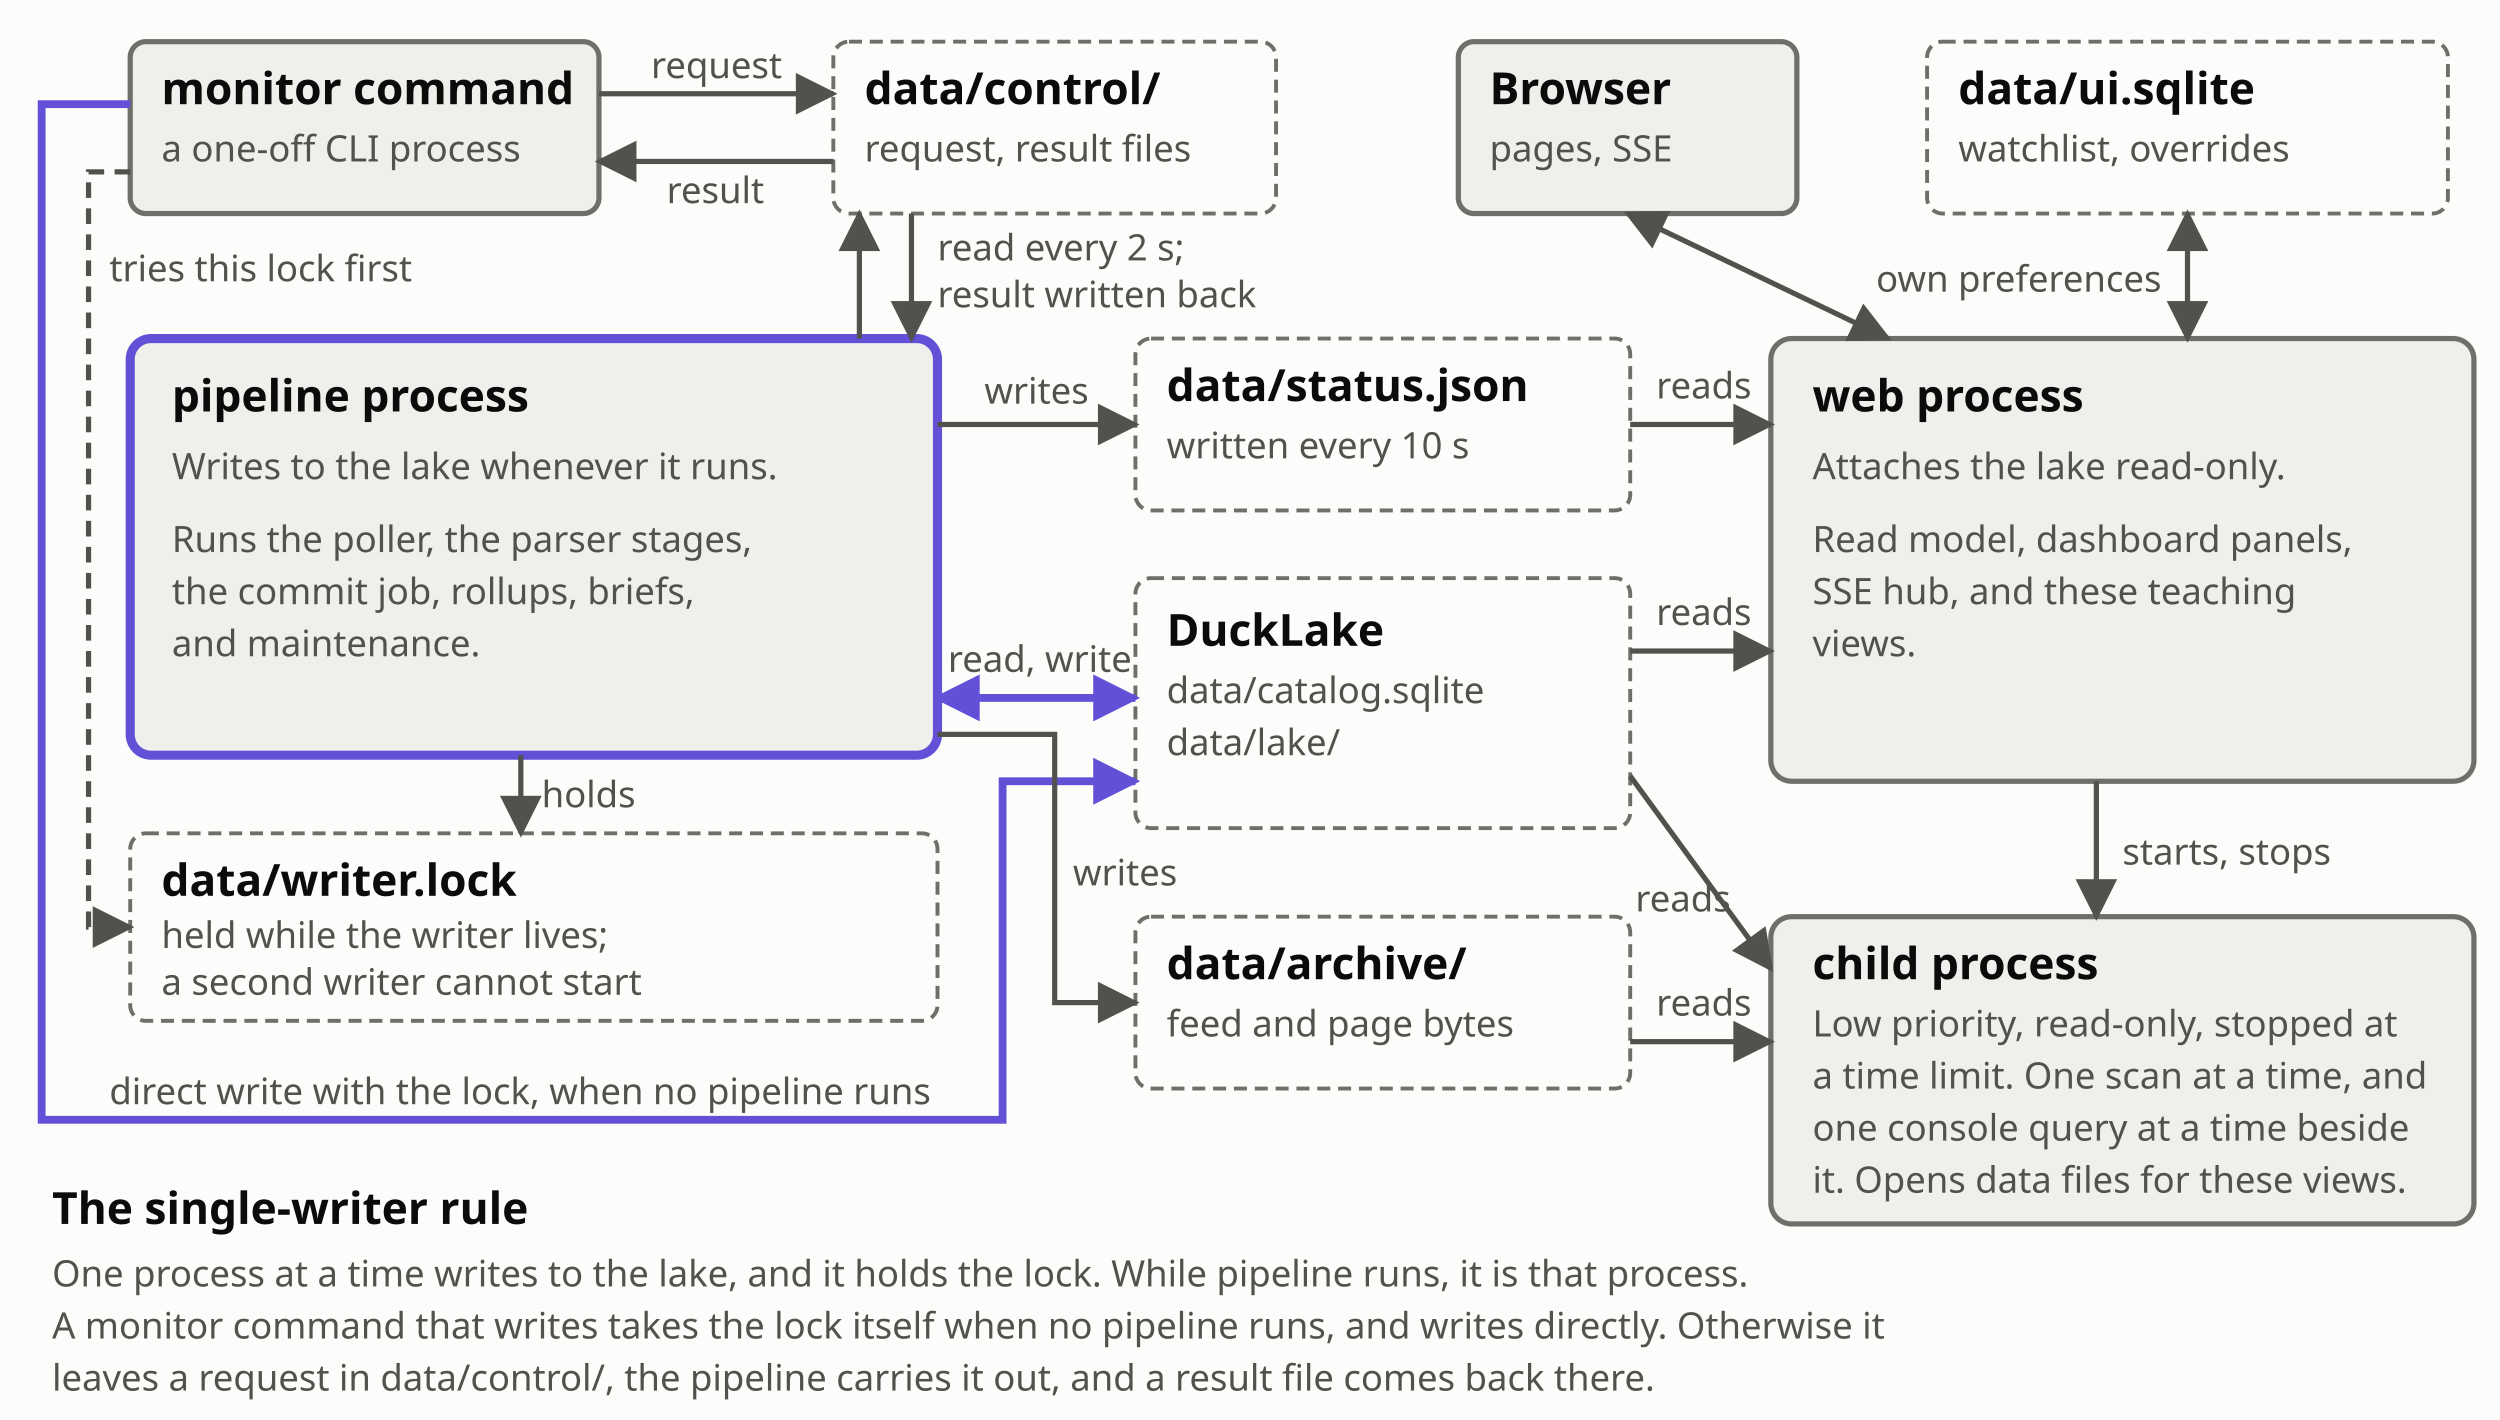
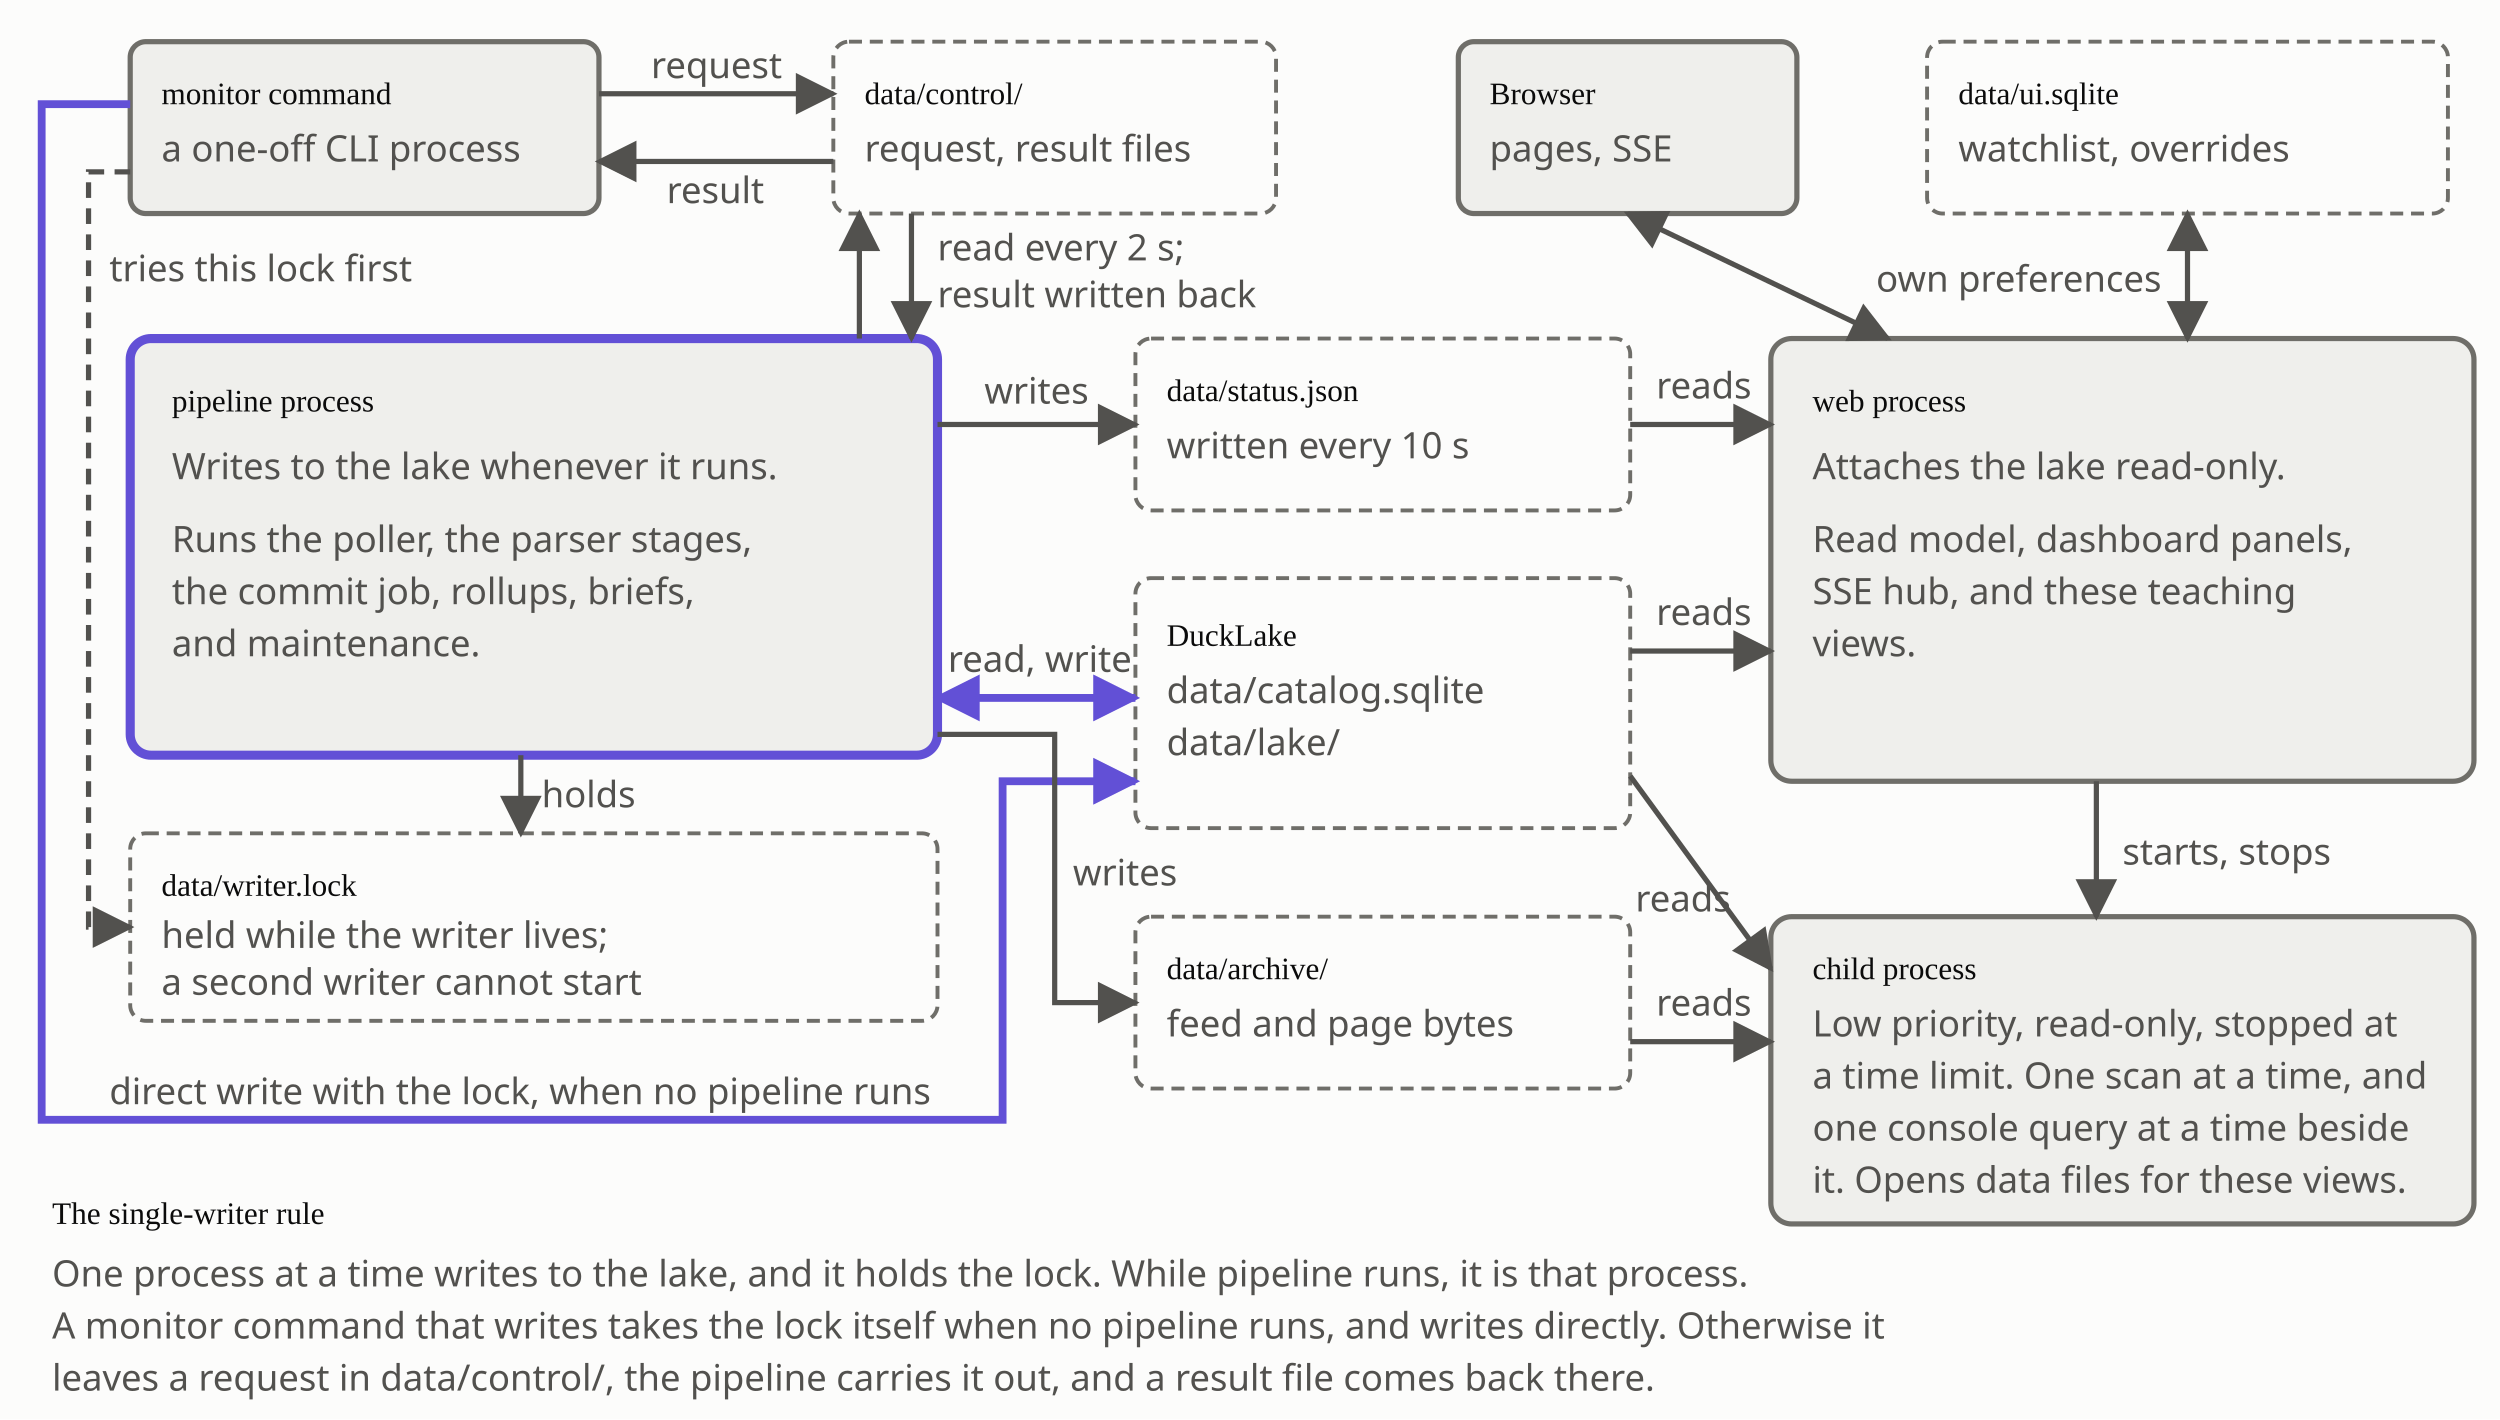
<svg xmlns="http://www.w3.org/2000/svg" viewBox="0 0 960 545" role="img" aria-labelledby="proc-title">
  <style>
    .pr-bg { fill: var(--surface-1, #fcfcfb); }
    .pr-proc { fill: var(--surface-2, #efefec); stroke: var(--text-3, #6f6e69); stroke-width: 2; }
    .pr-writer { fill: var(--surface-2, #efefec); stroke: var(--accent, #6250d6); stroke-width: 3.5; }
    .pr-file { fill: var(--surface-1, #fcfcfb); stroke: var(--text-3, #6f6e69); stroke-width: 1.5; stroke-dasharray: 5 3; }
-     .pr-name { fill: var(--text-1, #0b0b0b); font: 650 17px ui-sans-serif, system-ui, sans-serif; }
+     .pr-name { fill: var(--text-1, #0b0b0b); font: var(--weight-heading, 550) 17px ui-sans-serif, system-ui, sans-serif; }
    .pr-note { fill: var(--text-2, #52514e); font: 400 14px ui-sans-serif, system-ui, sans-serif; }
    .pr-line { fill: none; stroke: var(--text-2, #52514e); stroke-width: 2; }
    .pr-write { fill: none; stroke: var(--accent, #6250d6); stroke-width: 3; }
    .pr-head { fill: var(--text-2, #52514e); }
    .pr-head-write { fill: var(--accent, #6250d6); }
  </style>
  <defs>
    <marker id="pr-arrow" viewBox="0 0 10 10" refX="9" refY="5" markerWidth="8" markerHeight="8" orient="auto-start-reverse">
      <path class="pr-head" d="M0 0 L10 5 L0 10 Z" />
    </marker>
    <marker id="pr-arrow-write" viewBox="0 0 10 10" refX="9" refY="5" markerWidth="6" markerHeight="6" orient="auto-start-reverse">
      <path class="pr-head-write" d="M0 0 L10 5 L0 10 Z" />
    </marker>
  </defs>
  <rect class="pr-bg" width="960" height="545" />
  <rect class="pr-proc" x="50" y="16" width="180" height="66" rx="6" />
  <text class="pr-name" x="62" y="40">monitor command</text>
  <text class="pr-note" x="62" y="62">a one-off CLI process</text>
  <rect class="pr-file" x="320" y="16" width="170" height="66" rx="6" />
  <text class="pr-name" x="332" y="40">data/control/</text>
  <text class="pr-note" x="332" y="62">request, result files</text>
  <rect class="pr-proc" x="560" y="16" width="130" height="66" rx="6" />
  <text class="pr-name" x="572" y="40">Browser</text>
  <text class="pr-note" x="572" y="62">pages, SSE</text>
  <rect class="pr-file" x="740" y="16" width="200" height="66" rx="6" />
  <text class="pr-name" x="752" y="40">data/ui.sqlite</text>
  <text class="pr-note" x="752" y="62">watchlist, overrides</text>
  <rect class="pr-writer" x="50" y="130" width="310" height="160" rx="8" />
  <text class="pr-name" x="66" y="158">pipeline process</text>
  <text class="pr-note" x="66" y="184">Writes to the lake whenever it runs.</text>
  <text class="pr-note" x="66" y="212">Runs the poller, the parser stages,</text>
  <text class="pr-note" x="66" y="232">the commit job, rollups, briefs,</text>
  <text class="pr-note" x="66" y="252">and maintenance.</text>
  <rect class="pr-file" x="50" y="320" width="310" height="72" rx="6" />
  <text class="pr-name" x="62" y="344">data/writer.lock</text>
  <text class="pr-note" x="62" y="364">held while the writer lives;</text>
  <text class="pr-note" x="62" y="382">a second writer cannot start</text>
  <rect class="pr-file" x="436" y="130" width="190" height="66" rx="6" />
  <text class="pr-name" x="448" y="154">data/status.json</text>
  <text class="pr-note" x="448" y="176">written every 10 s</text>
  <rect class="pr-file" x="436" y="222" width="190" height="96" rx="6" />
  <text class="pr-name" x="448" y="248">DuckLake</text>
  <text class="pr-note" x="448" y="270">data/catalog.sqlite</text>
  <text class="pr-note" x="448" y="290">data/lake/</text>
  <rect class="pr-file" x="436" y="352" width="190" height="66" rx="6" />
  <text class="pr-name" x="448" y="376">data/archive/</text>
  <text class="pr-note" x="448" y="398">feed and page bytes</text>
  <rect class="pr-proc" x="680" y="130" width="270" height="170" rx="8" />
  <text class="pr-name" x="696" y="158">web process</text>
  <text class="pr-note" x="696" y="184">Attaches the lake read-only.</text>
  <text class="pr-note" x="696" y="212">Read model, dashboard panels,</text>
  <text class="pr-note" x="696" y="232">SSE hub, and these teaching</text>
  <text class="pr-note" x="696" y="252">views.</text>
  <rect class="pr-proc" x="680" y="352" width="270" height="118" rx="8" />
  <text class="pr-name" x="696" y="376">child process</text>
  <text class="pr-note" x="696" y="398">Low priority, read-only, stopped at</text>
  <text class="pr-note" x="696" y="418">a time limit. One scan at a time, and</text>
  <text class="pr-note" x="696" y="438">one console query at a time beside</text>
  <text class="pr-note" x="696" y="458">it. Opens data files for these views.</text>
  <path class="pr-line" marker-end="url(#pr-arrow)" d="M230 36 H320" />
  <text class="pr-note" x="250" y="30">request</text>
  <path class="pr-line" marker-end="url(#pr-arrow)" d="M320 62 H230" />
  <text class="pr-note" x="256" y="78">result</text>
  <path class="pr-line" marker-end="url(#pr-arrow)" d="M330 130 V82" />
  <path class="pr-line" marker-end="url(#pr-arrow)" d="M350 82 V130" />
  <text class="pr-note" x="360" y="100">read every 2 s;</text>
  <text class="pr-note" x="360" y="118">result written back</text>
  <path class="pr-line" marker-end="url(#pr-arrow)" stroke-dasharray="6 4" d="M50 66 H34 V356 H50" />
  <text class="pr-note" x="42" y="108">tries this lock first</text>
  <path class="pr-write" marker-end="url(#pr-arrow-write)" d="M50 40 H16 V430 H385 V300 H436" />
  <text class="pr-note" x="42" y="424">direct write with the lock, when no pipeline runs</text>
  <path class="pr-line" marker-end="url(#pr-arrow)" d="M200 290 V320" />
  <text class="pr-note" x="208" y="310">holds</text>
  <path class="pr-line" marker-end="url(#pr-arrow)" d="M360 163 H436" />
  <text class="pr-note" x="378" y="155">writes</text>
  <path class="pr-write" marker-start="url(#pr-arrow-write)" marker-end="url(#pr-arrow-write)" d="M360 268 H436" />
  <text class="pr-note" x="364" y="258">read, write</text>
  <path class="pr-line" marker-end="url(#pr-arrow)" d="M360 282 H405 V385 H436" />
  <text class="pr-note" x="412" y="340">writes</text>
  <path class="pr-line" marker-end="url(#pr-arrow)" d="M626 163 H680" />
  <text class="pr-note" x="636" y="153">reads</text>
  <path class="pr-line" marker-end="url(#pr-arrow)" d="M626 250 H680" />
  <text class="pr-note" x="636" y="240">reads</text>
  <path class="pr-line" marker-end="url(#pr-arrow)" d="M626 298 L680 372" />
  <text class="pr-note" x="628" y="350">reads</text>
  <path class="pr-line" marker-end="url(#pr-arrow)" d="M626 400 H680" />
  <text class="pr-note" x="636" y="390">reads</text>
  <path class="pr-line" marker-end="url(#pr-arrow)" d="M805 300 V352" />
  <text class="pr-note" x="815" y="332">starts, stops</text>
  <path class="pr-line" marker-start="url(#pr-arrow)" marker-end="url(#pr-arrow)" d="M625 82 L725 130" />
  <path class="pr-line" marker-start="url(#pr-arrow)" marker-end="url(#pr-arrow)" d="M840 82 V130" />
  <text class="pr-note" x="830" y="112" text-anchor="end">own preferences</text>
  <text class="pr-name" x="20" y="470">The single-writer rule</text>
  <text class="pr-note" x="20" y="494">One process at a time writes to the lake, and it holds the lock. While pipeline runs, it is that process.</text>
  <text class="pr-note" x="20" y="514">A monitor command that writes takes the lock itself when no pipeline runs, and writes directly. Otherwise it</text>
  <text class="pr-note" x="20" y="534">leaves a request in data/control/, the pipeline carries it out, and a result file comes back there.</text>
</svg>
